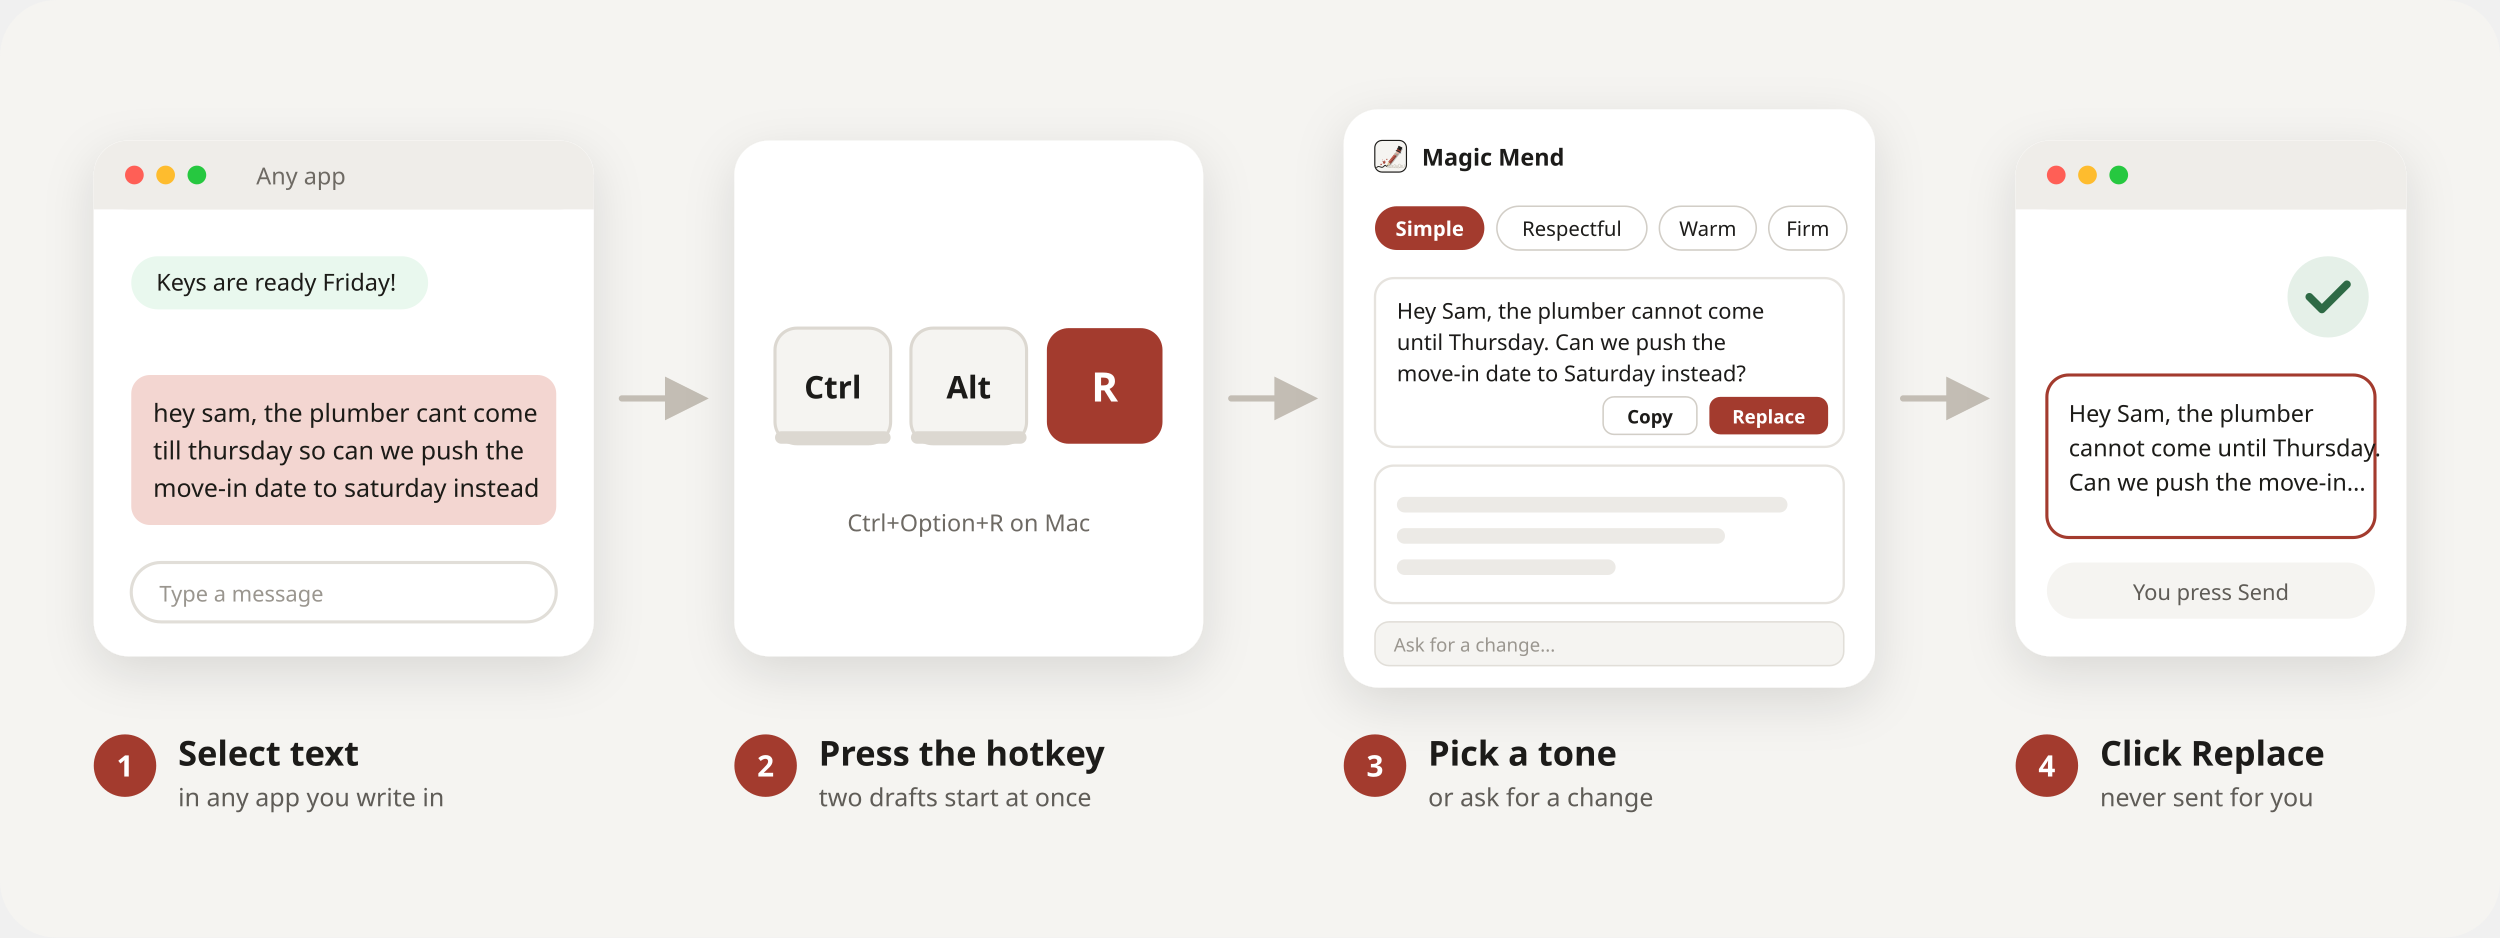
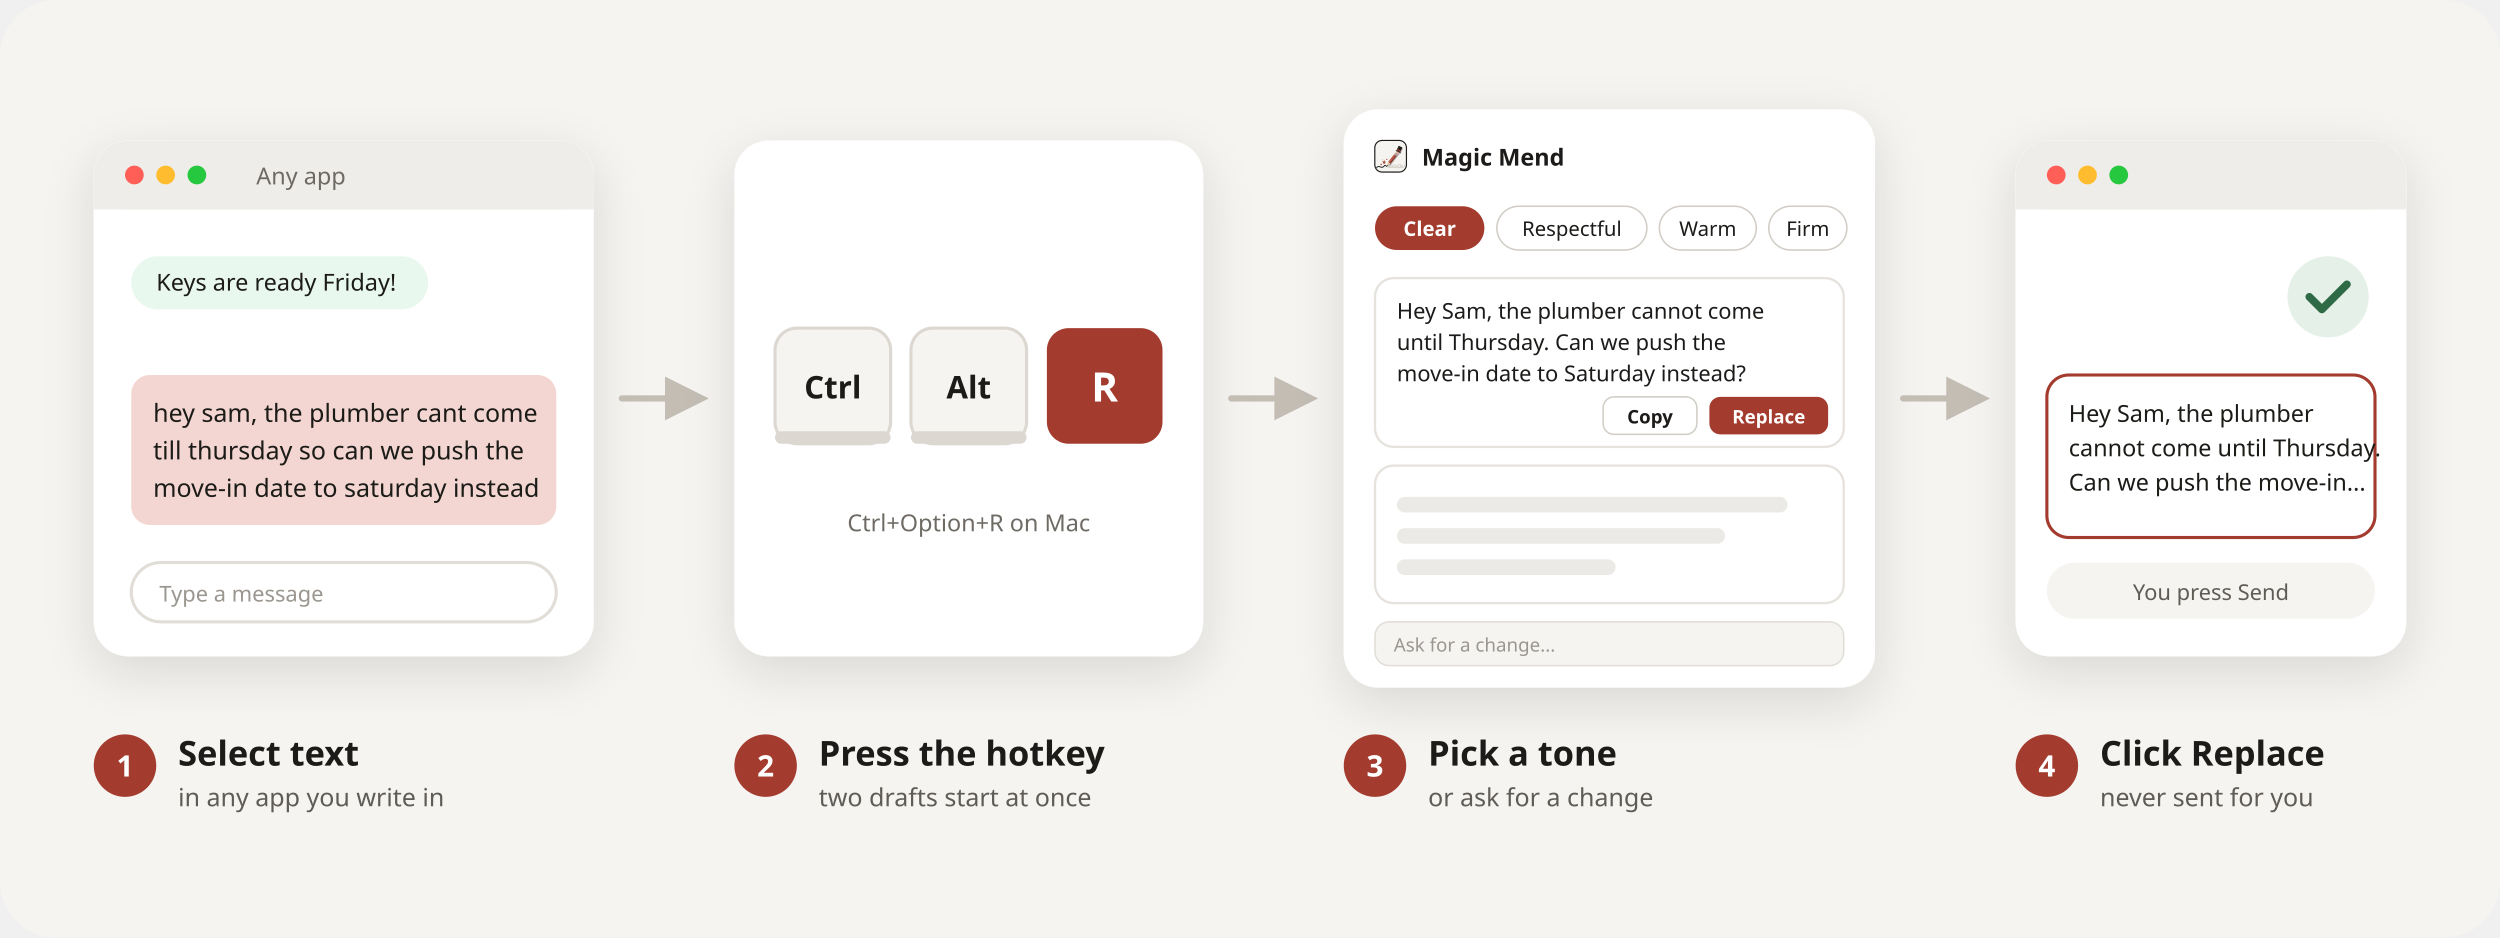
<svg xmlns="http://www.w3.org/2000/svg" viewBox="0 0 1600 600" font-family="Segoe UI, Segoe UI Variable Display, sans-serif">
  <defs>
    <filter id="shadow" x="-20%" y="-20%" width="140%" height="150%">
      <feDropShadow dx="0" dy="10" stdDeviation="16" flood-color="#1C1B19" flood-opacity="0.12" />
    </filter>
    <marker id="arrow" viewBox="0 0 10 10" refX="8" refY="5" markerWidth="7" markerHeight="7" orient="auto">
      <path d="M0 0 L10 5 L0 10 z" fill="#C3BDB4" />
    </marker>
  </defs>
  <rect width="1600" height="600" rx="36" fill="#F5F4F1" />
  <g transform="translate(60 90)" filter="url(#shadow)">
    <rect width="320" height="330" rx="22" fill="#fff" />
    <rect width="320" height="44" rx="22" fill="#EFEDE9" />
    <rect y="22" width="320" height="22" fill="#EFEDE9" />
    <circle cx="26" cy="22" r="6" fill="#FF5F57" />
    <circle cx="46" cy="22" r="6" fill="#FEBC2E" />
    <circle cx="66" cy="22" r="6" fill="#28C840" />
    <text x="104" y="28" font-size="15" fill="#6E6A64">Any app</text>
    <rect x="24" y="74" width="190" height="34" rx="17" fill="#E9F8EE" />
    <text x="40" y="96" font-size="15" fill="#1C1B19">Keys are ready Friday!</text>
    <rect x="24" y="150" width="272" height="96" rx="12" fill="#F3D6D1" />
    <text x="38" y="180" font-size="16" fill="#1C1B19">hey sam, the plumber cant come</text>
    <text x="38" y="204" font-size="16" fill="#1C1B19">till thursday so can we push the</text>
    <text x="38" y="228" font-size="16" fill="#1C1B19">move-in date to saturday instead</text>
    <rect x="24" y="270" width="272" height="38" rx="19" fill="none" stroke="#E1DED8" stroke-width="2" />
    <text x="42" y="295" font-size="14" fill="#9A968F">Type a message</text>
  </g>
  <g transform="translate(60 470)">
    <circle cx="20" cy="20" r="20" fill="#A33B2E" />
    <text x="20" y="27" font-size="19" font-weight="700" fill="#fff" text-anchor="middle">1</text>
    <text x="54" y="20" font-size="22" font-weight="700" fill="#1C1B19">Select text</text>
    <text x="54" y="46" font-size="16" fill="#5F5C57">in any app you write in</text>
  </g>
  <path d="M398 255 L448 255" stroke="#C3BDB4" stroke-width="4" stroke-linecap="round" marker-end="url(#arrow)" />
  <g transform="translate(470 90)" filter="url(#shadow)">
    <rect width="300" height="330" rx="22" fill="#fff" />
  </g>
  <g transform="translate(470 90)">
    <g transform="translate(26 120)">
      <rect width="74" height="74" rx="14" fill="#F5F4F1" stroke="#DCD8D1" stroke-width="2" />
      <rect y="66" width="74" height="8" rx="4" fill="#DCD8D1" />
      <text x="37" y="45" font-size="20" font-weight="600" fill="#1C1B19" text-anchor="middle">Ctrl</text>
      <rect x="87" width="74" height="74" rx="14" fill="#F5F4F1" stroke="#DCD8D1" stroke-width="2" />
      <rect x="87" y="66" width="74" height="8" rx="4" fill="#DCD8D1" />
      <text x="124" y="45" font-size="20" font-weight="600" fill="#1C1B19" text-anchor="middle">Alt</text>
      <rect x="174" width="74" height="74" rx="14" fill="#A33B2E" />
      <text x="211" y="47" font-size="26" font-weight="700" fill="#fff" text-anchor="middle">R</text>
    </g>
    <text x="150" y="250" font-size="15" fill="#6E6A64" text-anchor="middle">Ctrl+Option+R on Mac</text>
  </g>
  <g transform="translate(470 470)">
    <circle cx="20" cy="20" r="20" fill="#A33B2E" />
    <text x="20" y="27" font-size="19" font-weight="700" fill="#fff" text-anchor="middle">2</text>
    <text x="54" y="20" font-size="22" font-weight="700" fill="#1C1B19">Press the hotkey</text>
    <text x="54" y="46" font-size="16" fill="#5F5C57">two drafts start at once</text>
  </g>
  <path d="M788 255 L838 255" stroke="#C3BDB4" stroke-width="4" stroke-linecap="round" marker-end="url(#arrow)" />
  <g transform="translate(860 70)" filter="url(#shadow)">
    <rect width="340" height="370" rx="22" fill="#fff" />
  </g>
  <g transform="translate(860 70)">
    <svg x="18" y="18" width="24" height="24" viewBox="0 0 1024 1024">
      <rect x="80" y="80" width="864" height="864" rx="200" fill="#F5F4F1" stroke="#1C1B19" stroke-width="32" />
      <path d="M 430.0 748.0 L 425.5 748.2 L 421.0 750.1 L 417.0 753.6 L 413.7 758.7 L 411.5 765.1 L 410.6 772.6 L 411.2 780.8 L 413.5 789.3 L 417.5 797.8 L 423.2 805.7 L 430.4 812.7 L 439.0 818.4 L 448.7 822.5 L 459.1 824.7 L 469.9 824.9 L 480.6 823.0 L 490.9 819.0 L 500.2 813.0 L 508.4 805.4 L 514.9 796.4 L 519.6 786.4 L 522.2 776.0 L 522.8 765.6 L 521.3 755.7 L 517.9 746.8 L 512.8 739.5 L 506.3 734.0 L 498.8 730.8 L 490.9 730.7 L 483.4 734.1 L 476.9 739.7 L 471.9 747.1 L 468.5 756.0 L 467.1 765.8 L 467.7 776.1 L 470.4 786.4 L 474.9 796.1 L 481.3 804.9 L 489.1 812.3 L 498.0 818.1 L 507.7 822.0 L 517.8 823.9 L 527.8 823.9 L 537.5 822.0 L 546.4 818.5 L 554.2 813.5 L 560.8 807.5 L 565.9 800.7 L 569.6 793.6 L 571.8 786.5 L 572.5 779.8 L 572.0 773.9 L 570.4 768.9 L 568.1 765.1 L 565.2 762.6 L 562.1 761.6 L 559.0 761.9 L 556.0 761.8 L 553.0 762.7 L 550.2 764.9 L 547.9 768.5 L 546.3 773.2 L 545.7 778.8 L 546.3 785.1 L 548.2 791.8 L 551.6 798.6 L 556.3 805.1 L 562.3 811.0 L 569.5 815.9 L 577.8 819.5 L 586.7 821.6 L 596.1 822.0 L 605.6 820.7 L 614.7 817.6 L 623.3 812.7 L 630.8 806.4 L 637.0 798.7 L 641.8 790.2 L 644.8 781.1 L 645.9 771.8 L 645.3 762.9 L 643.0 754.8 L 639.1 747.9 L 633.8 742.6 L 627.7 739.2 L 620.9 738.4 L 614.4 741.1 L 608.6 745.9 L 604.0 752.5 L 600.8 760.5 L 599.2 769.5 L 599.4 779.1 L 601.5 788.9 L 605.4 798.3 L 611.0 807.1 L 618.1 814.7 L 626.4 820.9 L 635.5 825.4 L 645.2 828.1 L 655.0 829.0 L 664.6 828.0 L 673.6 825.4 L 681.8 821.2 L 688.8 815.8 L 694.5 809.4 L 698.7 802.6 L 701.4 795.5 L 702.6 788.6 L 702.5 782.3 L 701.1 776.9 L 698.7 772.5 L 695.6 769.5 L 692.0 767.9 L 688.2 767.8 L 684.4 767.3 L 680.5 767.6 L 676.8 769.4 L 673.6 772.8 L 671.2 777.6 L 669.9 783.5 L 669.9 790.4 L 671.4 797.8 L 674.6 805.4 L 679.5 812.7 L 686.0 819.4 L 693.9 825.0 L 703.1 829.1 L 713.2 831.5 L 723.9 831.9 L 734.8 830.2 L 745.5 826.4 L 755.4 820.5 L 764.3 812.6 L 771.6 803.2 L 777.2 792.6 L 780.7 781.2 L 782.0 769.6 L 781.2 758.2 L 778.2 747.7 L 773.2 738.6 L 766.7 731.3 L 758.8 726.3 L 750.2 724.2 L 741.7 727.0 L 734.2 732.3 L 728.1 739.7 L 723.8 748.7 L 721.5 759.0 L 721.4 770.0 L 723.4 781.0 L 727.6 791.6 L 733.7 801.3 L 741.5 809.7 L 750.6 816.3 L 760.7 821.0 L 771.3 823.6 L 782.1 824.1 L 792.4 822.6 L 802.1 819.1 L 810.7 814.1 L 818.1 807.8 L 823.9 800.6 L 828.1 792.9 L 830.7 785.2 L 831.7 777.7 L 831.4 771.0 L 829.8 765.2 L 827.3 760.7 L 824.2 757.5 L 820.7 755.8 L 817.2 755.6 L 813.8 755.9 L 810.5 756.9 L 807.5 759.3 L 805.0 762.9 L 803.3 767.6 L 802.6 773.3 L 803.0 779.7 L 804.8 786.4 L 808.0 793.2 L 812.4 799.6 L 818.2 805.5 L 825.1 810.4 L 833.0 814.1 L 841.5 816.3 L 850.4 817.0 L 859.4 816.1 L 868.2 813.5 L 876.3 809.3 L 883.6 803.7 L 889.7 797.0 L 894.4 789.4 L 897.6 781.3 L 899.2 773.1 L 899.1 765.1 L 897.6 757.9 L 894.6 751.6 L 890.5 746.7 L 885.5 743.4 L 880.0 742.0" stroke="#C9C3B9" stroke-width="14" fill="none" stroke-linecap="round" stroke-linejoin="round" />
      <path d="M130 822 C 190 742, 262 858, 320 794 S 368 772, 404 788" stroke="#1C1B19" stroke-width="26" fill="none" stroke-linecap="round" />
      <path d="M 340.4 630.4 L 348.7 660.8 L 379.3 668.0 L 353.0 685.3 L 355.6 716.6 L 331.1 697.0 L 302.0 709.1 L 313.2 679.7 L 292.7 655.8 L 324.1 657.3 Z" fill="#A33B2E" stroke="#A33B2E" stroke-width="8.3" stroke-linejoin="round" />
      <path d="M 249.0 712.5 L 258.5 725.9 L 274.8 724.0 L 265.0 737.2 L 271.8 752.1 L 256.3 746.8 L 244.2 757.9 L 244.4 741.5 L 230.1 733.5 L 245.8 728.6 Z" fill="#A33B2E" stroke="#A33B2E" stroke-width="4.3" stroke-linejoin="round" />
      <path d="M 414.8 579.2 L 415.6 592.9 L 428.0 598.7 L 415.2 603.7 L 413.5 617.2 L 404.9 606.6 L 391.4 609.2 L 398.8 597.7 L 392.2 585.7 L 405.5 589.2 Z" fill="#A33B2E" stroke="#A33B2E" stroke-width="3.6" stroke-linejoin="round" />
      <circle cx="292" cy="612" r="9" fill="#A33B2E" />
      <g transform="translate(420 814) rotate(38) scale(0.7)">
        <path d="M0 0 L -60 -170 V -700 Q -60 -728 -32 -728 H 32 Q 60 -728 60 -700 V -170 Z" fill="#1C1B19" opacity="0.28" />
        <g transform="rotate(-12 0 -730)">
          <path d="M-104 -716 H 104 V -748 H 74 L 82 -930 H -82 L -74 -748 H -104 Z" fill="#1C1B19" opacity="0.28" />
        </g>
      </g>
      <g transform="translate(404 788) rotate(38) scale(0.7)">
        <path d="M-60 -170 V -560 H -20 V -170 Z" fill="#BE4A3B" />
        <path d="M-20 -170 V -560 H 20 V -170 Z" fill="#A33B2E" />
        <path d="M20 -170 V -560 H 60 V -170 Z" fill="#86291F" />
        <path d="M-60 -170 Q -40 -150 -20 -170 Q 0 -150 20 -170 Q 40 -150 60 -170 L 0 0 Z" fill="#E6CFA6" />
        <path d="M-20 -170 Q 0 -150 20 -170 L 0 0 Z" fill="#D8BC8E" />
        <path d="M-19 -56 L 0 0 L 19 -56 Q 0 -48 -19 -56 Z" fill="#2E2C29" />
        <rect x="-62" y="-640" width="124" height="82" fill="#BDB6AA" />
        <rect x="-62" y="-640" width="40" height="82" fill="#D2CCC1" />
        <rect x="22" y="-640" width="40" height="82" fill="#9C958A" />
        <path d="M-62 -584 H 62 M-62 -614 H 62" stroke="#7E776D" stroke-width="8" />
        <path d="M-58 -640 V -700 Q -58 -726 -32 -726 H 32 Q 58 -726 58 -700 V -640 Z" fill="#E7B3A6" />
        <path d="M18 -640 V -722 Q 40 -718 58 -700 V -640 Z" fill="#D49787" />
        <g transform="rotate(-12 0 -730)">
          <rect x="-106" y="-750" width="212" height="34" rx="17" fill="#1C1B19" />
          <path d="M-74 -744 L -82 -930 Q -82 -944 -68 -944 H 68 Q 82 -944 82 -930 L 74 -744 Z" fill="#1C1B19" />
          <path d="M-74 -744 L -82 -930 Q -82 -944 -68 -944 H -40 L -36 -744 Z" fill="#35322E" />
          <path d="M-76 -760 H 76 L 78 -808 H -78 Z" fill="#A33B2E" />
        </g>
      </g>
    </svg>
    <text x="50" y="36" font-size="15" font-weight="700" fill="#1C1B19">Magic Mend</text>
    <g font-size="13">
      <rect x="20" y="62" width="70" height="28" rx="14" fill="#A33B2E" />
-       <text x="55" y="81" fill="#fff" font-weight="600" text-anchor="middle">Simple</text>
+       <text x="55" y="81" fill="#fff" font-weight="600" text-anchor="middle">Clear</text>
      <rect x="98" y="62" width="96" height="28" rx="14" fill="none" stroke="#D2CEC7" />
      <text x="146" y="81" fill="#1C1B19" text-anchor="middle">Respectful</text>
      <rect x="202" y="62" width="62" height="28" rx="14" fill="none" stroke="#D2CEC7" />
      <text x="233" y="81" fill="#1C1B19" text-anchor="middle">Warm</text>
      <rect x="272" y="62" width="50" height="28" rx="14" fill="none" stroke="#D2CEC7" />
      <text x="297" y="81" fill="#1C1B19" text-anchor="middle">Firm</text>
    </g>
    <rect x="20" y="108" width="300" height="108" rx="12" fill="#fff" stroke="#E6E3DE" stroke-width="1.5" />
    <text x="34" y="134" font-size="14" fill="#1C1B19">Hey Sam, the plumber cannot come</text>
    <text x="34" y="154" font-size="14" fill="#1C1B19">until Thursday. Can we push the</text>
    <text x="34" y="174" font-size="14" fill="#1C1B19">move-in date to Saturday instead?</text>
    <rect x="166" y="184" width="60" height="24" rx="7" fill="none" stroke="#D2CEC7" />
    <text x="196" y="201" font-size="12" font-weight="600" fill="#1C1B19" text-anchor="middle">Copy</text>
    <rect x="234" y="184" width="76" height="24" rx="7" fill="#A33B2E" />
    <text x="272" y="201" font-size="12" font-weight="600" fill="#fff" text-anchor="middle">Replace</text>
    <rect x="20" y="228" width="300" height="88" rx="12" fill="#fff" stroke="#E6E3DE" stroke-width="1.5" />
    <rect x="34" y="248" width="250" height="10" rx="5" fill="#ECEAE6" />
    <rect x="34" y="268" width="210" height="10" rx="5" fill="#ECEAE6" />
    <rect x="34" y="288" width="140" height="10" rx="5" fill="#ECEAE6" />
    <rect x="20" y="328" width="300" height="28" rx="9" fill="#F5F4F1" stroke="#E1DED8" />
    <text x="32" y="347" font-size="12" fill="#9A968F">Ask for a change...</text>
  </g>
  <g transform="translate(860 470)">
    <circle cx="20" cy="20" r="20" fill="#A33B2E" />
    <text x="20" y="27" font-size="19" font-weight="700" fill="#fff" text-anchor="middle">3</text>
    <text x="54" y="20" font-size="22" font-weight="700" fill="#1C1B19">Pick a tone</text>
    <text x="54" y="46" font-size="16" fill="#5F5C57">or ask for a change</text>
  </g>
  <path d="M1218 255 L1268 255" stroke="#C3BDB4" stroke-width="4" stroke-linecap="round" marker-end="url(#arrow)" />
  <g transform="translate(1290 90)" filter="url(#shadow)">
    <rect width="250" height="330" rx="22" fill="#fff" />
    <rect width="250" height="44" rx="22" fill="#EFEDE9" />
    <rect y="22" width="250" height="22" fill="#EFEDE9" />
    <circle cx="26" cy="22" r="6" fill="#FF5F57" />
    <circle cx="46" cy="22" r="6" fill="#FEBC2E" />
    <circle cx="66" cy="22" r="6" fill="#28C840" />
    <rect x="20" y="150" width="210" height="104" rx="14" fill="none" stroke="#A33B2E" stroke-width="2" />
    <text x="34" y="180" font-size="15" fill="#1C1B19">Hey Sam, the plumber</text>
    <text x="34" y="202" font-size="15" fill="#1C1B19">cannot come until Thursday.</text>
    <text x="34" y="224" font-size="15" fill="#1C1B19">Can we push the move-in...</text>
    <rect x="20" y="270" width="210" height="36" rx="18" fill="#F5F4F1" />
    <text x="125" y="294" font-size="14" fill="#5F5C57" text-anchor="middle">You press Send</text>
    <circle cx="200" cy="100" r="26" fill="#E5F0E8" />
    <path d="M188 100 l8 8 l16 -16" stroke="#2F6B45" stroke-width="5" fill="none" stroke-linecap="round" stroke-linejoin="round" />
  </g>
  <g transform="translate(1290 470)">
    <circle cx="20" cy="20" r="20" fill="#A33B2E" />
    <text x="20" y="27" font-size="19" font-weight="700" fill="#fff" text-anchor="middle">4</text>
    <text x="54" y="20" font-size="22" font-weight="700" fill="#1C1B19">Click Replace</text>
    <text x="54" y="46" font-size="16" fill="#5F5C57">never sent for you</text>
  </g>
</svg>
